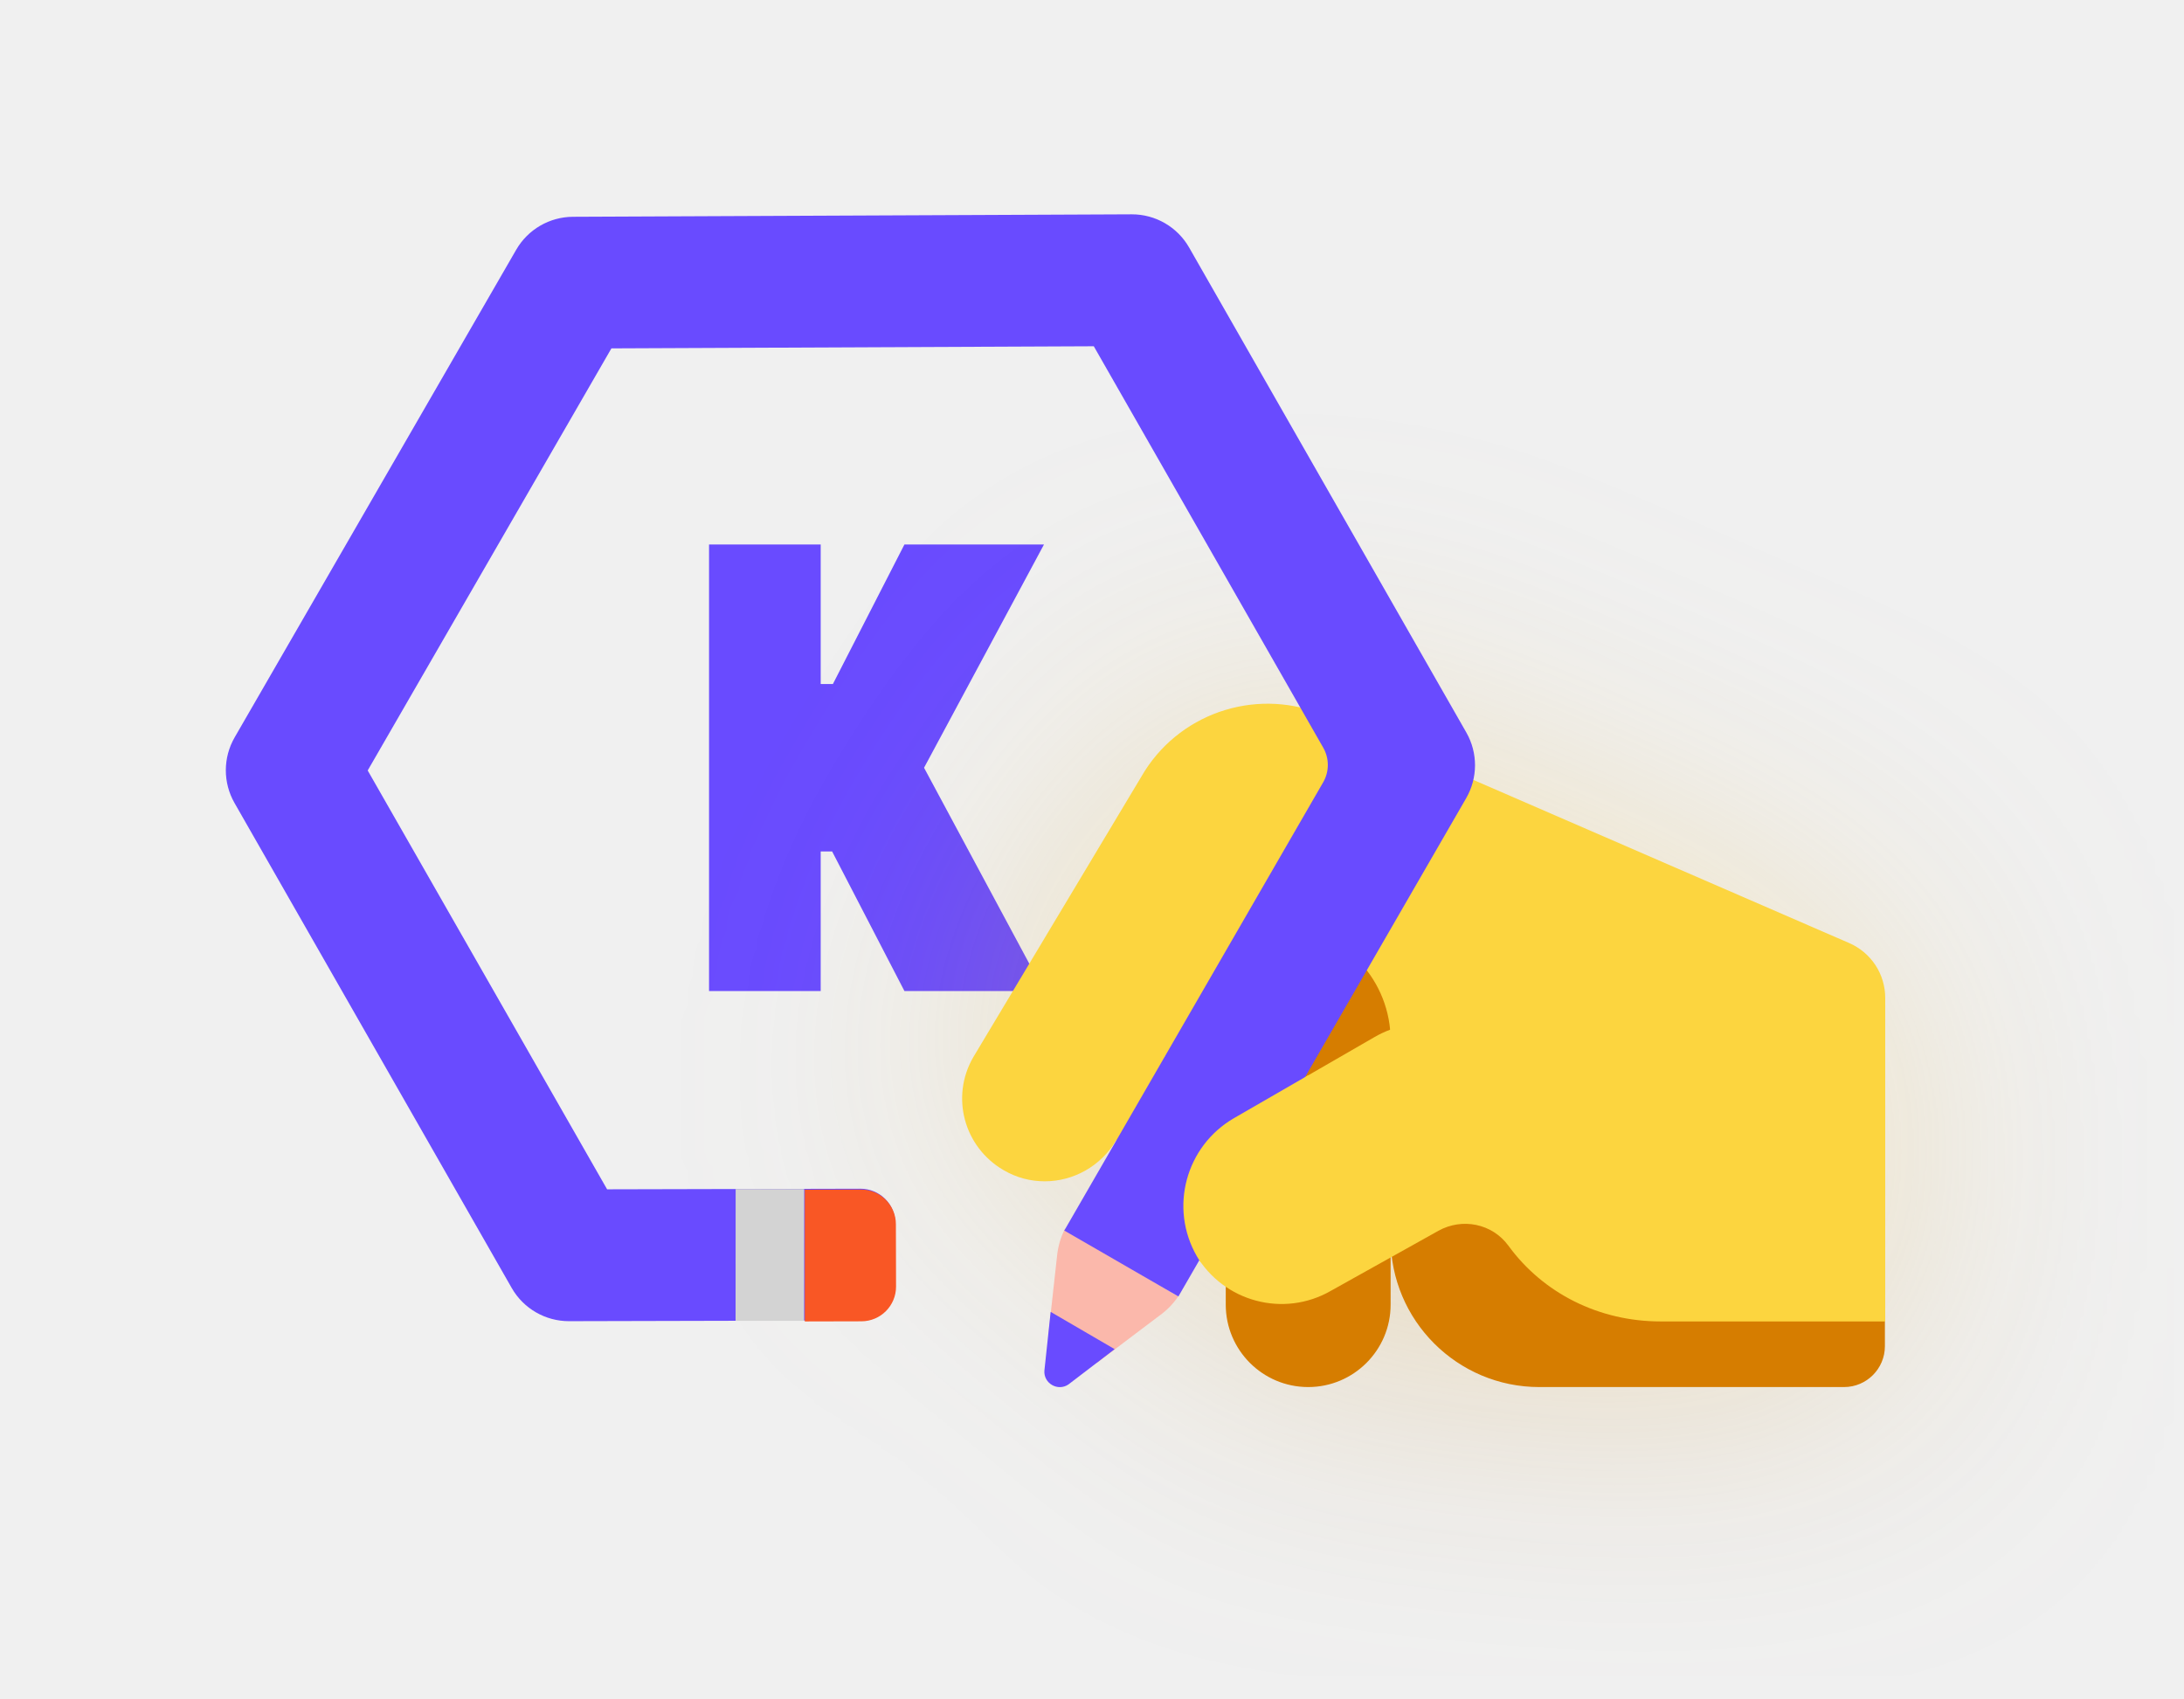
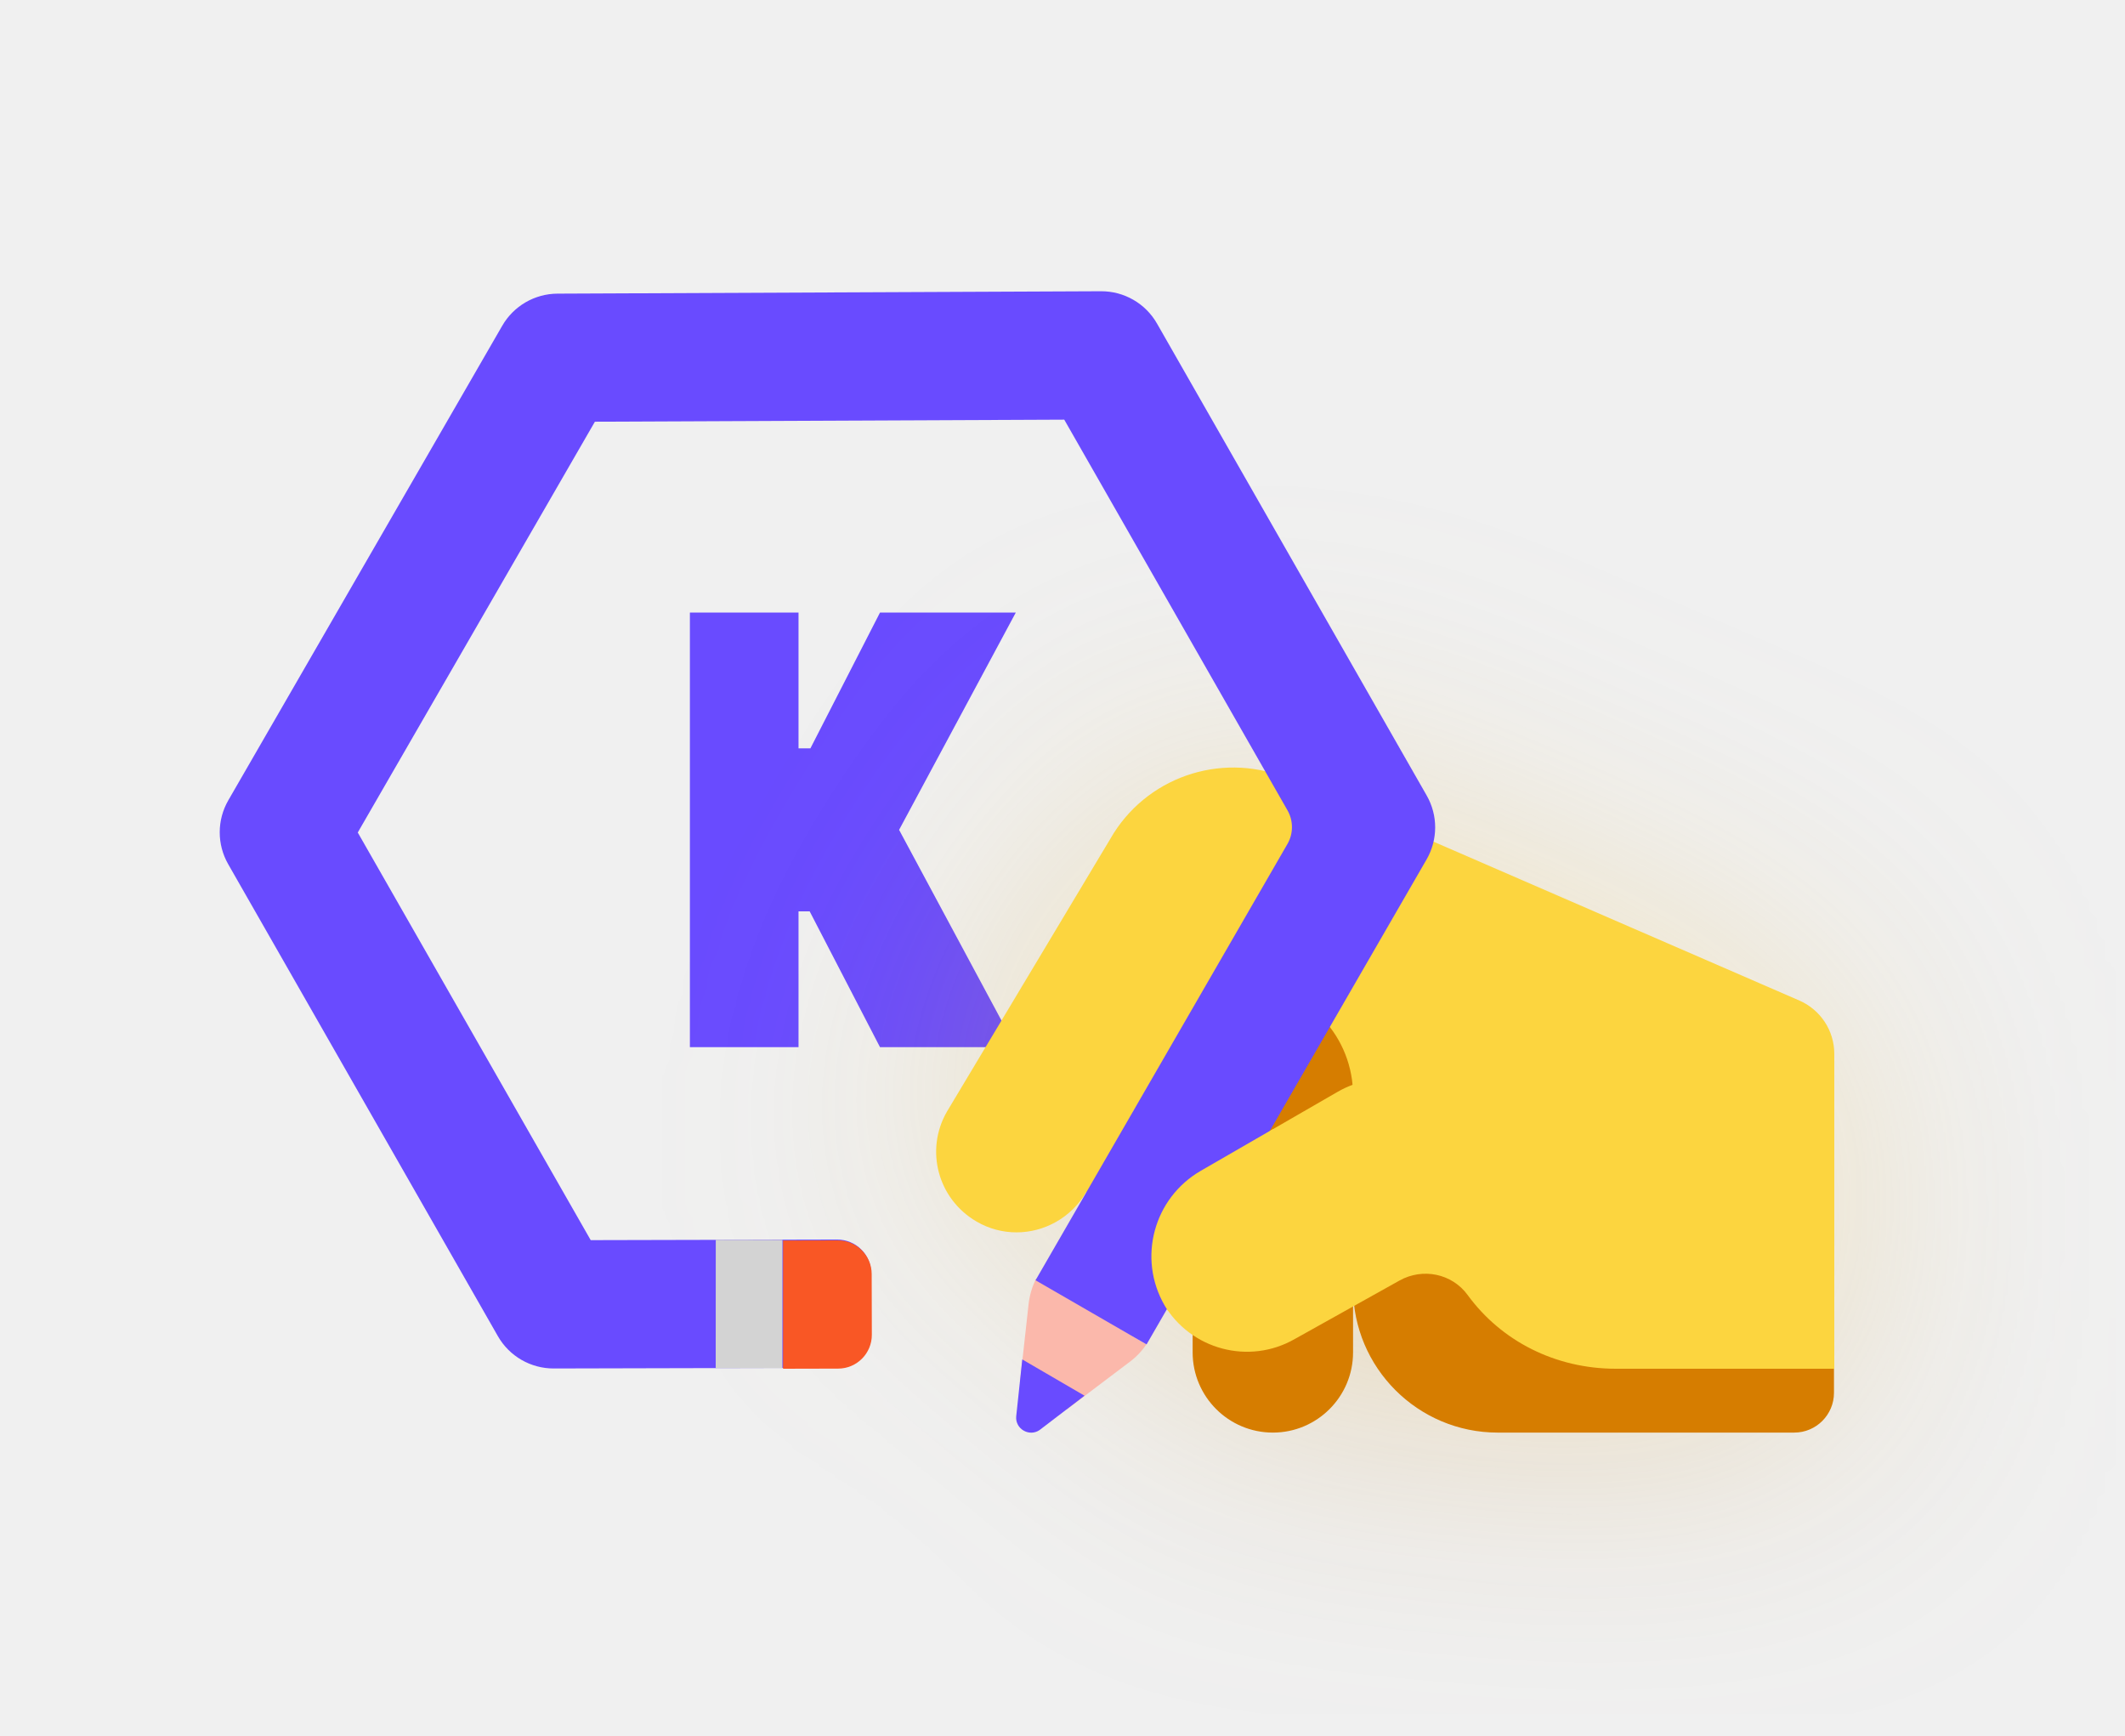
- <svg xmlns="http://www.w3.org/2000/svg" width="180" height="140" viewBox="0 0 180 140" fill="none">
-   <path d="M74.541 81.685L68.583 70.183H67.64V81.685H58.438V44.879H67.64V56.381H68.645L74.541 44.879L86.043 44.879L76.158 63.282L86.043 81.685" fill="#694BFF" />
+ <svg xmlns="http://www.w3.org/2000/svg" width="180" height="147" viewBox="0 0 180 147" fill="none">
+   <path d="M74.541 88.685L68.583 77.183H67.64V88.685H58.438V51.879H67.64V63.381H68.645L74.541 51.879L86.043 51.879L76.158 70.282L86.043 88.685" fill="#694BFF" />
  <g opacity="0.25" filter="url(#filter0_f_4_52)">
-     <path d="M114.136 98.022V98.499H114.612H133.499H133.976V98.022V87.628H154.873V110.958C154.873 112.546 153.589 113.852 151.979 113.852H126.868C120.365 113.852 115.088 108.575 115.088 102.072H114.612H114.136V107.534C114.136 111.021 111.305 113.852 107.818 113.852C104.331 113.852 101.5 111.021 101.5 107.534V75.14C101.5 71.653 104.331 68.822 107.818 68.822C111.305 68.822 114.136 71.653 114.136 75.14V98.022Z" fill="#D67D00" stroke="black" stroke-width="0.953" />
-     <path d="M109.121 59.46L109.123 59.461L152.197 78.159L152.198 78.159C153.846 78.872 154.9 80.468 154.9 82.26V108.444H136.869C131.908 108.444 127.46 106.176 124.699 102.389L124.698 102.388C123.219 100.366 120.48 99.831 118.321 101.03L118.32 101.031C116.445 102.077 114.23 103.313 112.484 104.288L110.318 105.498L109.688 105.85L109.519 105.944L109.475 105.969L109.464 105.975L109.462 105.976L109.461 105.977L109.461 105.977L109.693 106.393L109.461 105.977L109.455 105.98C105.786 108.093 101.126 106.835 98.988 103.208L98.85 102.973H98.578H96.078V93.938V93.457L95.597 93.461L91.996 93.497L91.727 93.499L91.591 93.732C90.401 95.757 88.276 96.894 86.104 96.894C85.017 96.894 83.933 96.616 82.949 96.036L82.947 96.035C79.911 94.264 78.877 90.424 80.618 87.393L94.744 63.813C97.798 59.016 103.902 57.164 109.121 59.46ZM95.583 86.833L94.907 87.62H95.945H106.676V89.019V89.844L107.39 89.431L113.546 85.879L113.546 85.879C113.935 85.654 114.331 85.47 114.735 85.322L115.079 85.195L115.045 84.83C114.574 79.761 110.319 75.805 105.127 75.805C104.508 75.805 103.954 76.117 103.485 76.524C103.012 76.935 102.576 77.485 102.185 78.063C101.613 78.909 101.097 79.878 100.693 80.636C100.56 80.887 100.439 81.115 100.332 81.307L95.583 86.833Z" fill="#FFC83D" stroke="black" stroke-width="0.953" />
+     <path d="M114.136 105.022V105.499H114.612H133.499H133.976V105.022V94.628H154.873V117.958C154.873 119.546 153.589 120.852 151.979 120.852H126.868C120.365 120.852 115.088 115.575 115.088 109.072H114.612H114.136V114.534C114.136 118.021 111.305 120.852 107.818 120.852C104.331 120.852 101.5 118.021 101.5 114.534V82.14C101.5 78.653 104.331 75.822 107.818 75.822C111.305 75.822 114.136 78.653 114.136 82.14V105.022Z" fill="#D67D00" stroke="black" stroke-width="0.953" />
+     <path d="M109.121 66.46L109.123 66.461L152.197 85.159L152.198 85.159C153.846 85.872 154.9 87.468 154.9 89.26V115.444H136.869C131.908 115.444 127.46 113.176 124.699 109.389L124.698 109.388C123.219 107.366 120.48 106.831 118.321 108.03L118.32 108.031C116.445 109.077 114.23 110.313 112.484 111.288L110.318 112.498L109.688 112.85L109.519 112.944L109.475 112.969L109.464 112.975L109.462 112.976L109.461 112.977L109.461 112.977L109.693 113.393L109.461 112.977L109.455 112.98C105.786 115.093 101.126 113.835 98.988 110.208L98.85 109.973H98.578H96.078V100.938V100.457L95.597 100.461L91.996 100.497L91.727 100.499L91.591 100.732C90.401 102.757 88.276 103.894 86.104 103.894C85.017 103.894 83.933 103.616 82.949 103.036L82.947 103.035C79.911 101.264 78.877 97.424 80.618 94.393L94.744 70.813C97.798 66.016 103.902 64.164 109.121 66.46ZM95.583 93.833L94.907 94.62H95.945H106.676V96.019V96.844L107.39 96.431L113.546 92.879L113.546 92.879C113.935 92.654 114.331 92.47 114.735 92.322L115.079 92.195L115.045 91.83C114.574 86.761 110.319 82.805 105.127 82.805C104.508 82.805 103.954 83.117 103.485 83.524C103.012 83.935 102.576 84.485 102.185 85.063C101.613 85.909 101.097 86.878 100.693 87.636C100.56 87.887 100.439 88.115 100.332 88.307L95.583 93.833Z" fill="#FFC83D" stroke="black" stroke-width="0.953" />
  </g>
-   <path d="M101.024 75.14C101.024 71.39 104.068 68.346 107.818 68.346C111.568 68.346 114.612 71.39 114.612 75.14V98.022H133.499V87.152H155.349V110.958C155.349 112.806 153.854 114.328 151.979 114.328H126.868C120.102 114.328 114.612 108.839 114.612 102.072V107.534C114.612 111.284 111.568 114.328 107.818 114.328C104.068 114.328 101.024 111.284 101.024 107.534V75.14Z" fill="#D67D00" />
-   <path d="M109.313 59.024L152.387 77.722C154.208 78.51 155.376 80.276 155.376 82.26V108.92H136.869C131.76 108.92 127.167 106.583 124.314 102.67C122.982 100.849 120.509 100.36 118.552 101.447C114.802 103.539 109.693 106.393 109.693 106.393C105.796 108.637 100.847 107.3 98.578 103.449H95.602V93.938L92.001 93.973C90.724 96.147 88.441 97.37 86.104 97.37C84.935 97.37 83.767 97.071 82.707 96.446C79.446 94.544 78.332 90.413 80.207 87.152L94.338 63.563C97.518 58.562 103.877 56.633 109.313 59.024ZM95.945 87.144H107.152V89.019L113.307 85.467C113.721 85.228 114.142 85.032 114.571 84.874C114.123 80.048 110.071 76.281 105.127 76.281C103.307 76.281 101.622 79.977 100.725 81.581L95.945 87.144Z" fill="#FCD53F" />
-   <path d="M97.102 106.863L87.781 101.27C87.406 101.993 87.183 102.794 87.109 103.621L86.389 110.135L90.382 112.352L95.534 108.458C96.148 108.023 96.686 107.477 97.102 106.863Z" fill="#FBB8AB" />
-   <path d="M86.593 108.132L86.077 112.969C85.995 114.029 87.191 114.709 88.061 114.111L91.865 111.203L86.593 108.132Z" fill="#694BFF" />
-   <path fill-rule="evenodd" clip-rule="evenodd" d="M93.267 17.666C95.224 17.658 97.034 18.703 98.005 20.402L120.852 60.377C121.81 62.055 121.806 64.115 120.84 65.788L97.121 106.86L87.716 101.428L109.053 64.48C109.562 63.599 109.564 62.515 109.06 61.632L90.148 28.541L50.391 28.715L30.305 63.506L50.036 98.029L70.922 97.98C72.5 97.976 73.783 99.252 73.786 100.831L73.799 105.975C73.802 107.554 72.526 108.837 70.947 108.84L46.902 108.898C44.949 108.902 43.143 107.858 42.174 106.162L19.328 66.186C18.369 64.509 18.374 62.449 19.34 60.777L42.545 20.584C43.511 18.911 45.292 17.877 47.224 17.869L93.267 17.666Z" fill="#694BFF" />
-   <path fill-rule="evenodd" clip-rule="evenodd" d="M66.33 98.059L70.972 98.048C72.551 98.044 73.834 99.321 73.837 100.9L73.85 106.044C73.853 107.623 72.577 108.905 70.998 108.909L66.33 108.92V98.059Z" fill="#F95725" />
-   <path d="M60.63 98.006L60.624 108.867L66.273 108.869L66.279 98.008L60.63 98.006Z" fill="#D3D3D3" />
+   <path d="M101.024 82.14C101.024 78.39 104.068 75.346 107.818 75.346C111.568 75.346 114.612 78.39 114.612 82.14V105.022H133.499V94.152H155.349V117.958C155.349 119.806 153.854 121.328 151.979 121.328H126.868C120.102 121.328 114.612 115.839 114.612 109.072V114.534C114.612 118.284 111.568 121.328 107.818 121.328C104.068 121.328 101.024 118.284 101.024 114.534V82.14Z" fill="#D67D00" />
+   <path d="M109.313 66.024L152.387 84.722C154.208 85.51 155.376 87.276 155.376 89.26V115.92H136.869C131.76 115.92 127.167 113.583 124.314 109.67C122.982 107.849 120.509 107.36 118.552 108.447C114.802 110.539 109.693 113.393 109.693 113.393C105.796 115.637 100.847 114.3 98.578 110.449H95.602V100.938L92.001 100.973C90.724 103.147 88.441 104.37 86.104 104.37C84.935 104.37 83.767 104.071 82.707 103.446C79.446 101.544 78.332 97.413 80.207 94.152L94.338 70.563C97.518 65.562 103.877 63.633 109.313 66.024ZM95.945 94.144H107.152V96.019L113.307 92.467C113.721 92.228 114.142 92.032 114.571 91.874C114.123 87.048 110.071 83.281 105.127 83.281C103.307 83.281 101.622 86.977 100.725 88.581L95.945 94.144Z" fill="#FCD53F" />
+   <path d="M97.102 113.863L87.781 108.27C87.406 108.993 87.183 109.794 87.109 110.621L86.389 117.135L90.382 119.352L95.534 115.458C96.148 115.023 96.686 114.477 97.102 113.863Z" fill="#FBB8AB" />
+   <path d="M86.593 115.132L86.077 119.969C85.995 121.029 87.191 121.709 88.061 121.111L91.865 118.203L86.593 115.132Z" fill="#694BFF" />
+   <path fill-rule="evenodd" clip-rule="evenodd" d="M93.267 24.666C95.224 24.658 97.034 25.703 98.005 27.402L120.852 67.377C121.81 69.055 121.806 71.115 120.84 72.788L97.121 113.86L87.716 108.428L109.053 71.48C109.562 70.599 109.564 69.515 109.06 68.632L90.148 35.541L50.391 35.715L30.305 70.506L50.036 105.029L70.922 104.98C72.5 104.976 73.783 106.252 73.786 107.831L73.799 112.975C73.802 114.554 72.526 115.837 70.947 115.84L46.902 115.898C44.949 115.902 43.143 114.858 42.174 113.162L19.328 73.186C18.369 71.509 18.374 69.449 19.34 67.777L42.545 27.584C43.511 25.911 45.292 24.877 47.224 24.869L93.267 24.666Z" fill="#694BFF" />
+   <path fill-rule="evenodd" clip-rule="evenodd" d="M66.33 105.059L70.972 105.048C72.551 105.045 73.834 106.321 73.837 107.9L73.85 113.044C73.853 114.623 72.577 115.905 70.998 115.909L66.33 115.92V105.059Z" fill="#F95725" />
+   <path d="M60.63 105.006L60.624 115.867L66.273 115.869L66.279 105.008L60.63 105.006Z" fill="#D3D3D3" />
  <g clip-path="url(#clip0_4_52)">
-     <path d="M98.946 104.03L107.64 103.775L107.837 88.62L101.701 92.164C97.729 94.469 96.34 99.553 98.646 103.553C98.74 103.716 98.84 103.875 98.946 104.03Z" fill="#FCD53F" />
+     <path d="M98.946 111.03L107.64 110.775L107.837 95.62L101.701 99.164C97.729 101.469 96.34 106.553 98.646 110.553C98.74 110.716 98.84 110.875 98.946 111.03Z" fill="#FCD53F" />
  </g>
  <defs>
-     <filter id="filter0_f_4_52" x="55.479" y="34.186" width="123.714" height="103.959" filterUnits="userSpaceOnUse" color-interpolation-filters="sRGB">
+     <filter id="filter0_f_4_52" x="55.479" y="41.186" width="123.714" height="103.959" filterUnits="userSpaceOnUse" color-interpolation-filters="sRGB">
      <feFlood flood-opacity="0" result="BackgroundImageFix" />
      <feBlend mode="normal" in="SourceGraphic" in2="BackgroundImageFix" result="shape" />
      <feGaussianBlur stdDeviation="11.909" result="effect1_foregroundBlur_4_52" />
    </filter>
    <clipPath id="clip0_4_52">
-       <rect width="11.111" height="16.666" fill="white" transform="translate(97.53 88.62)" />
+       <rect width="11.111" height="16.666" fill="white" transform="translate(97.53 95.62)" />
    </clipPath>
  </defs>
</svg>
